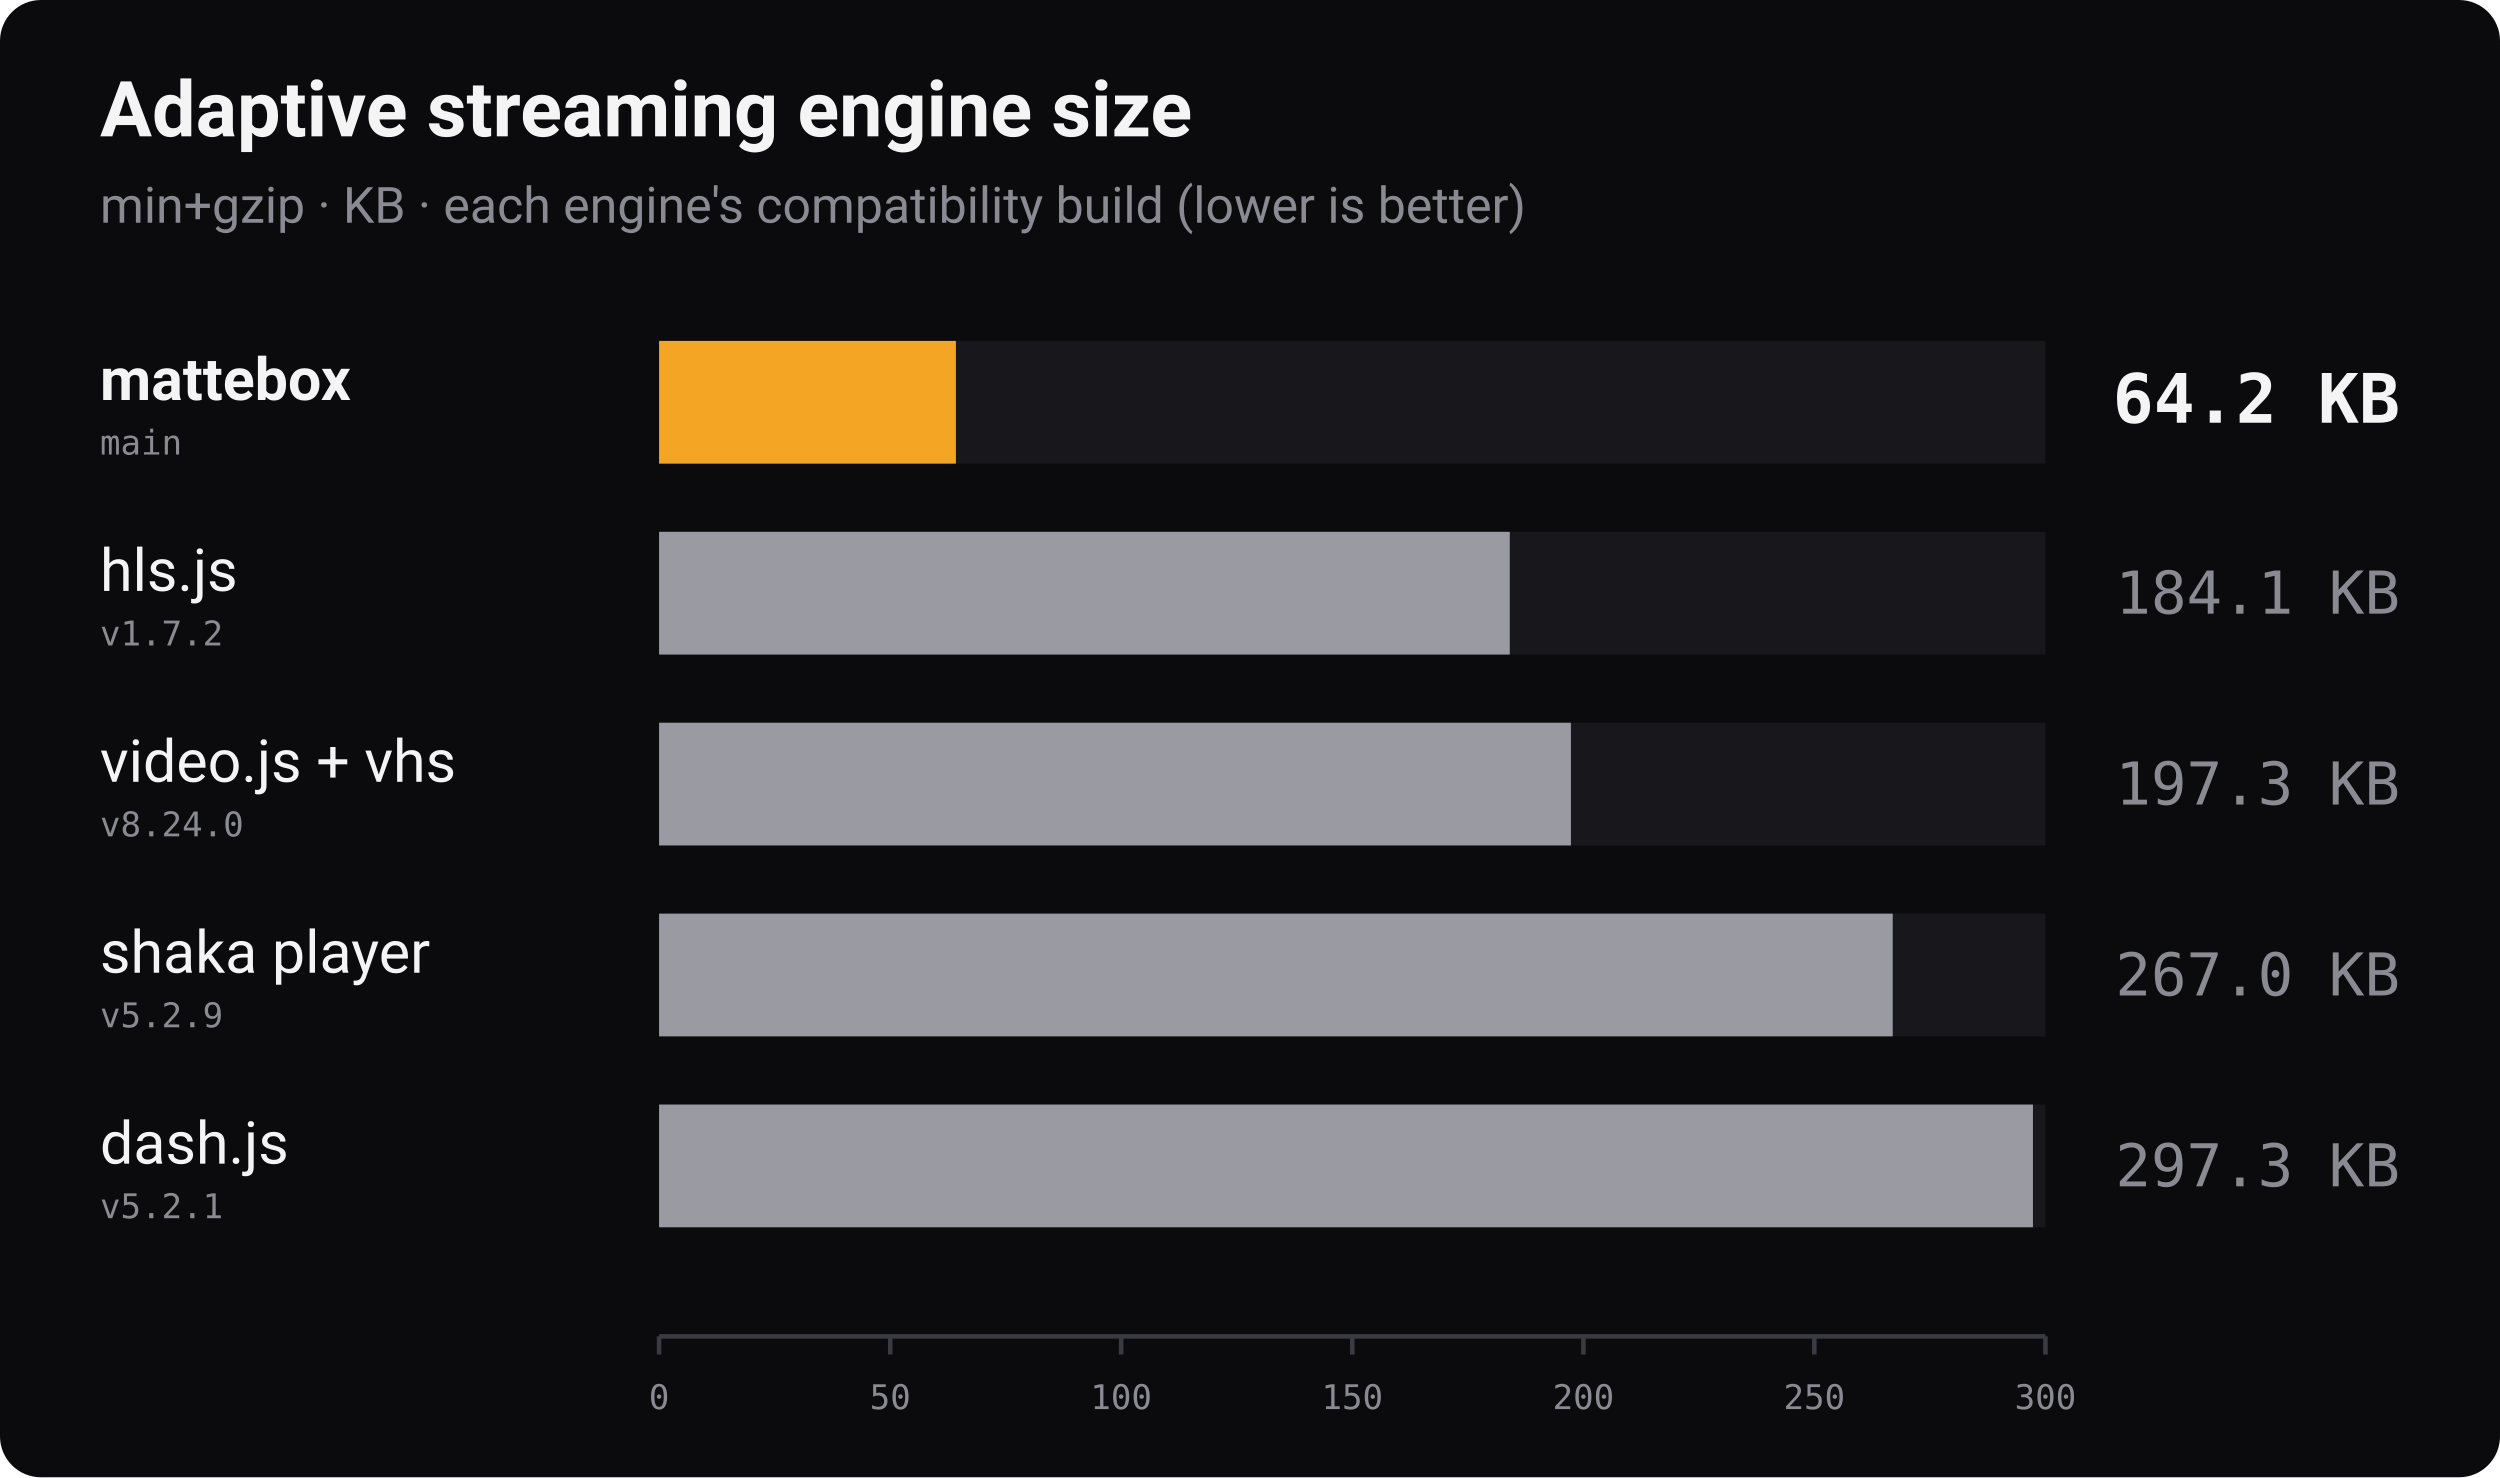
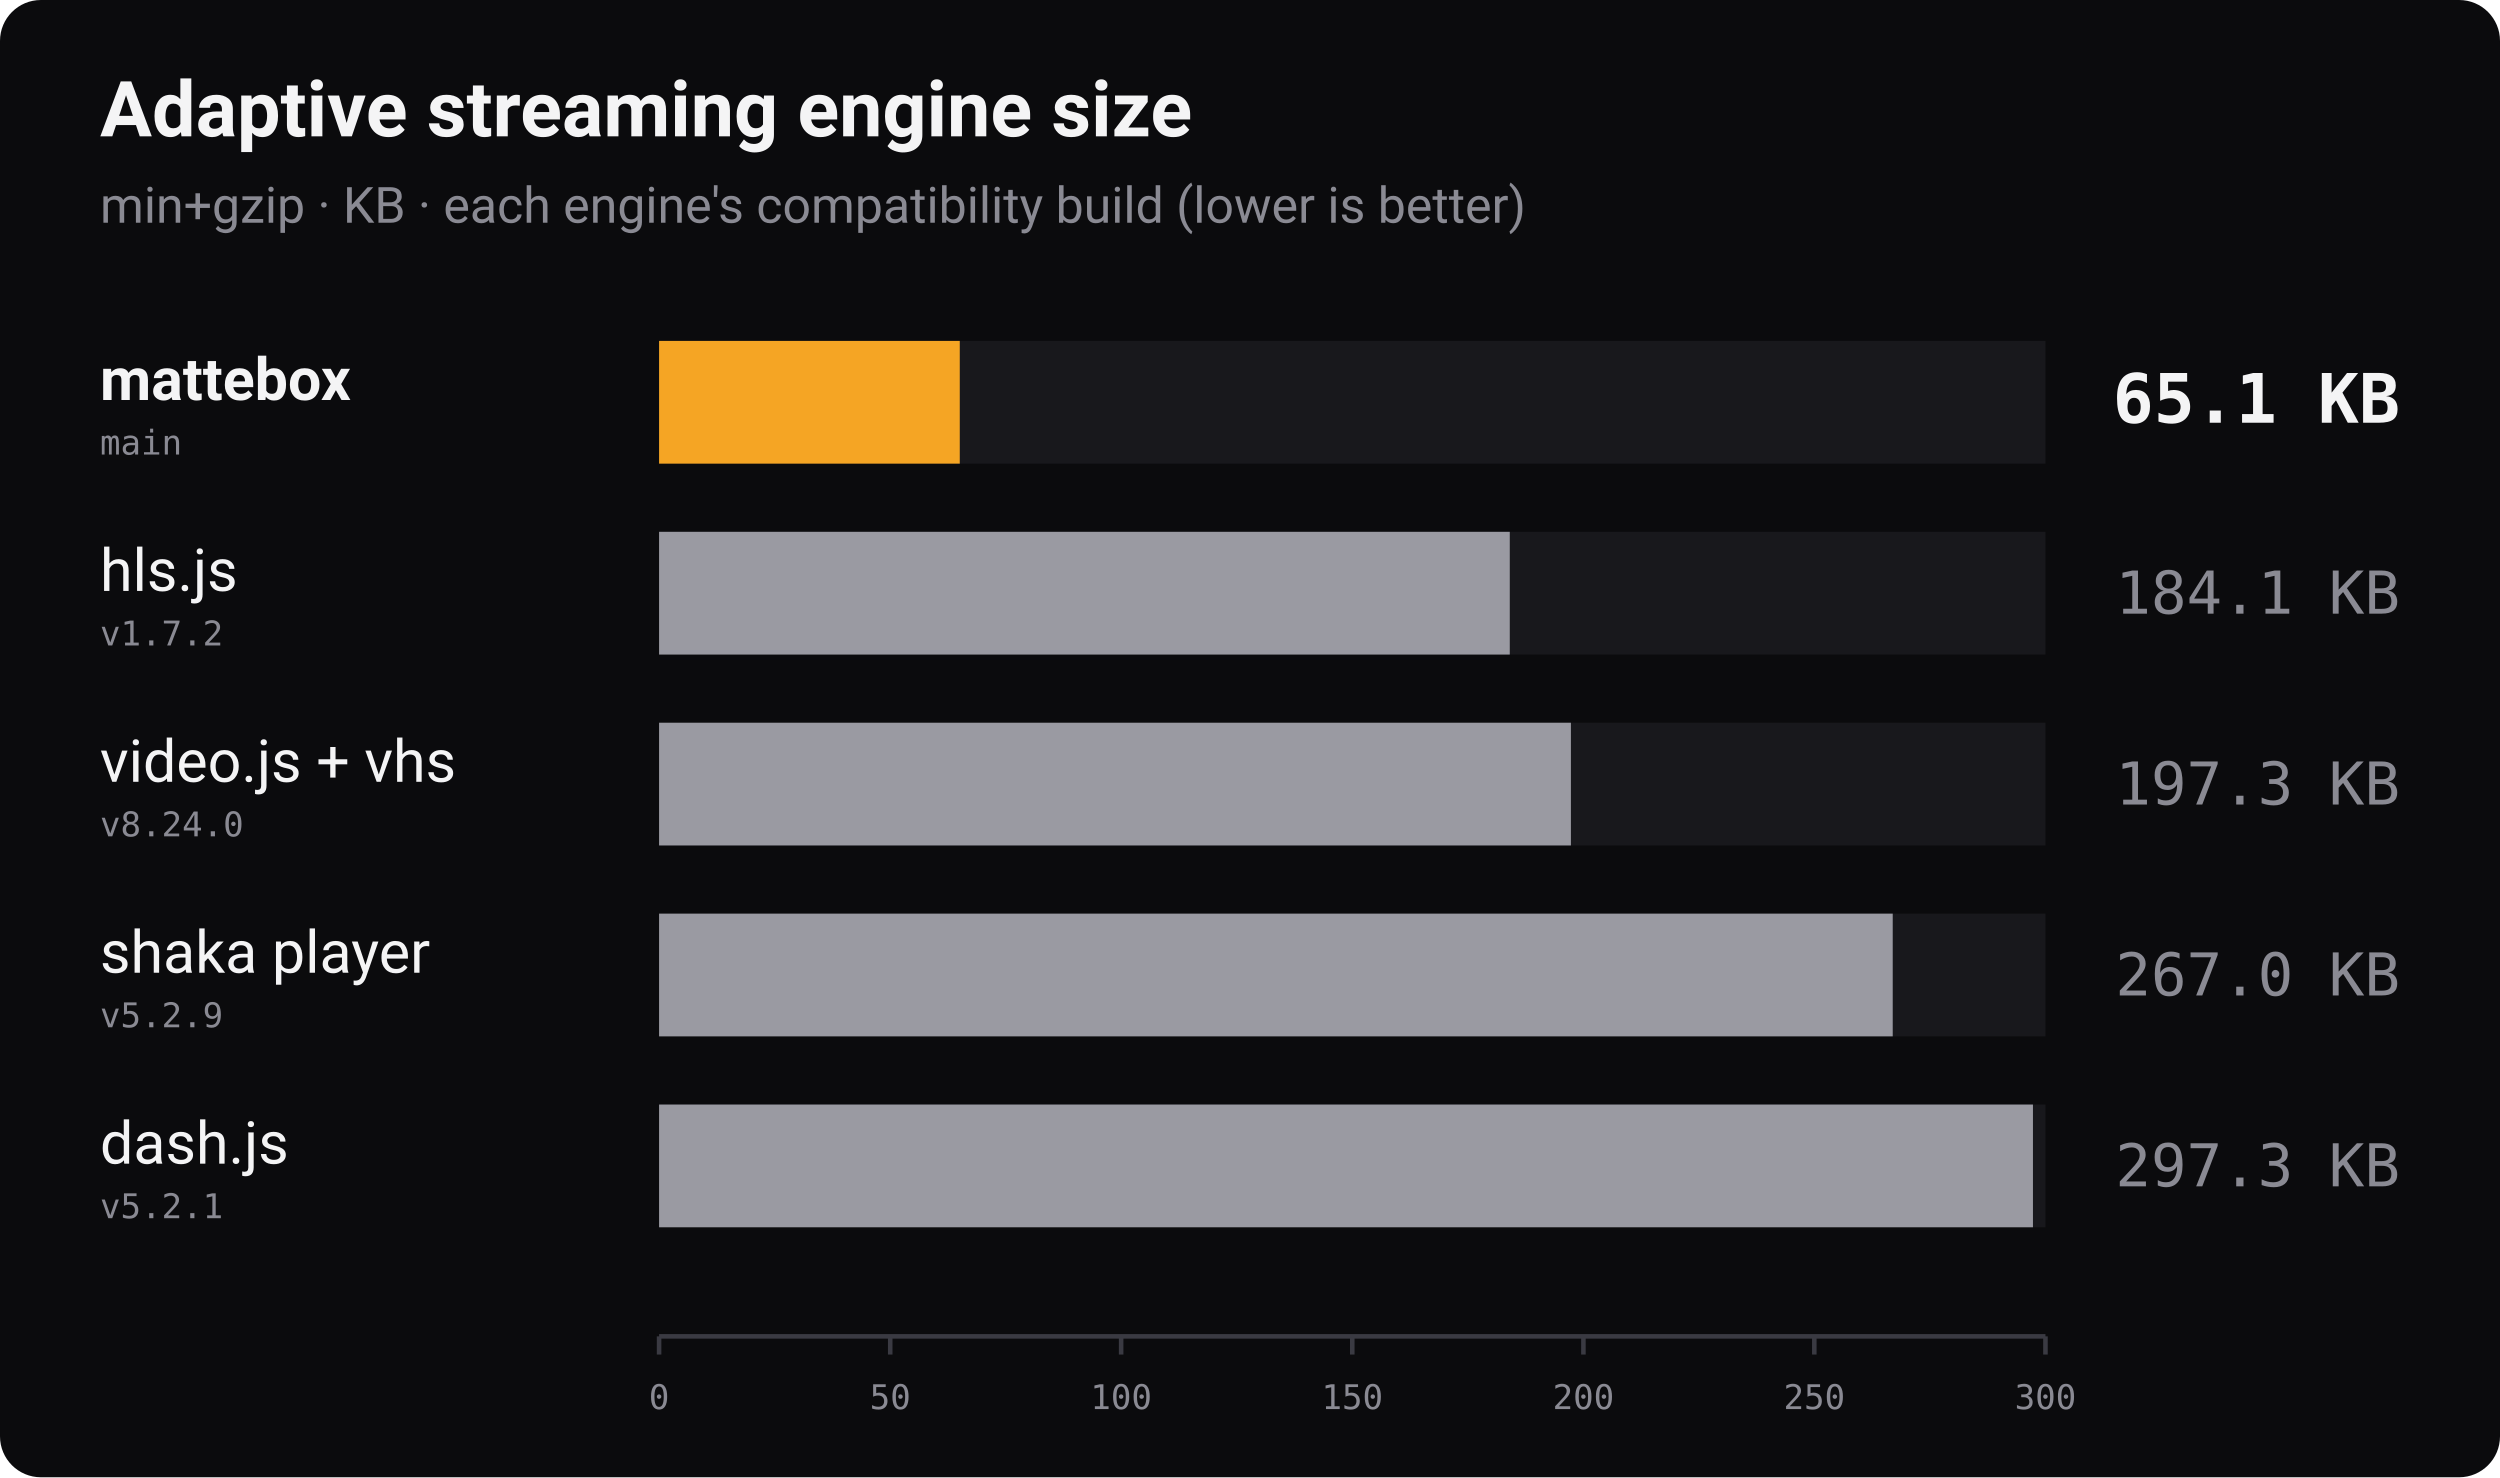
<svg xmlns="http://www.w3.org/2000/svg" width="1100" height="650" viewBox="0 0 1100 650" role="img" aria-label="Bundle size of adaptive streaming players, min+gzip, lower is better">
  <rect width="1100" height="650" rx="18" fill="#0b0b0d" />
  <text x="44" y="60" font-family="-apple-system, 'Segoe UI', Roboto, Helvetica, Arial, sans-serif" font-size="34" font-weight="700" fill="#f4f4f5">Adaptive streaming engine size</text>
  <text x="44" y="98" font-family="-apple-system, 'Segoe UI', Roboto, Helvetica, Arial, sans-serif" font-size="22" fill="#8a8a93">min+gzip · KB · each engine's compatibility build (lower is better)</text>
  <text x="44" y="176" font-family="-apple-system, 'Segoe UI', Roboto, Helvetica, Arial, sans-serif" font-size="26" font-weight="700" fill="#f4f4f5">mattebox</text>
  <text x="44" y="200" font-family="ui-monospace, 'SF Mono', Menlo, Consolas, monospace" font-size="15" fill="#8a8a93">main</text>
  <rect x="290" y="150" width="610" height="54" fill="#18181c" />
-   <rect x="290" y="150" width="130.6" height="54" fill="#f5a524" />
-   <text x="1056" y="186" text-anchor="end" font-family="ui-monospace, 'SF Mono', Menlo, Consolas, monospace" font-size="30" font-weight="700" fill="#f4f4f5">64.2 KB</text>
+   <rect x="290" y="150" width="132.3" height="54" fill="#f5a524" />
+   <text x="1056" y="186" text-anchor="end" font-family="ui-monospace, 'SF Mono', Menlo, Consolas, monospace" font-size="30" font-weight="700" fill="#f4f4f5">65.1 KB</text>
  <text x="44" y="260" font-family="-apple-system, 'Segoe UI', Roboto, Helvetica, Arial, sans-serif" font-size="26" font-weight="400" fill="#f4f4f5">hls.js</text>
  <text x="44" y="284" font-family="ui-monospace, 'SF Mono', Menlo, Consolas, monospace" font-size="15" fill="#8a8a93">v1.7.2</text>
  <rect x="290" y="234" width="610" height="54" fill="#18181c" />
  <rect x="290" y="234" width="374.3" height="54" fill="#9a9aa2" />
  <text x="1056" y="270" text-anchor="end" font-family="ui-monospace, 'SF Mono', Menlo, Consolas, monospace" font-size="26" font-weight="400" fill="#8a8a93">184.1 KB</text>
  <text x="44" y="344" font-family="-apple-system, 'Segoe UI', Roboto, Helvetica, Arial, sans-serif" font-size="26" font-weight="400" fill="#f4f4f5">video.js + vhs</text>
  <text x="44" y="368" font-family="ui-monospace, 'SF Mono', Menlo, Consolas, monospace" font-size="15" fill="#8a8a93">v8.24.0</text>
  <rect x="290" y="318" width="610" height="54" fill="#18181c" />
  <rect x="290" y="318" width="401.2" height="54" fill="#9a9aa2" />
  <text x="1056" y="354" text-anchor="end" font-family="ui-monospace, 'SF Mono', Menlo, Consolas, monospace" font-size="26" font-weight="400" fill="#8a8a93">197.3 KB</text>
  <text x="44" y="428" font-family="-apple-system, 'Segoe UI', Roboto, Helvetica, Arial, sans-serif" font-size="26" font-weight="400" fill="#f4f4f5">shaka player</text>
  <text x="44" y="452" font-family="ui-monospace, 'SF Mono', Menlo, Consolas, monospace" font-size="15" fill="#8a8a93">v5.2.9</text>
  <rect x="290" y="402" width="610" height="54" fill="#18181c" />
  <rect x="290" y="402" width="542.8" height="54" fill="#9a9aa2" />
  <text x="1056" y="438" text-anchor="end" font-family="ui-monospace, 'SF Mono', Menlo, Consolas, monospace" font-size="26" font-weight="400" fill="#8a8a93">267.0 KB</text>
  <text x="44" y="512" font-family="-apple-system, 'Segoe UI', Roboto, Helvetica, Arial, sans-serif" font-size="26" font-weight="400" fill="#f4f4f5">dash.js</text>
  <text x="44" y="536" font-family="ui-monospace, 'SF Mono', Menlo, Consolas, monospace" font-size="15" fill="#8a8a93">v5.2.1</text>
  <rect x="290" y="486" width="610" height="54" fill="#18181c" />
  <rect x="290" y="486" width="604.5" height="54" fill="#9a9aa2" />
  <text x="1056" y="522" text-anchor="end" font-family="ui-monospace, 'SF Mono', Menlo, Consolas, monospace" font-size="26" font-weight="400" fill="#8a8a93">297.3 KB</text>
  <line x1="290" y1="588" x2="900" y2="588" stroke="#3a3a42" stroke-width="2" />
  <line x1="290.0" y1="588" x2="290.0" y2="596" stroke="#3a3a42" stroke-width="2" />
  <text x="290.0" y="620" text-anchor="middle" font-family="ui-monospace, 'SF Mono', Menlo, Consolas, monospace" font-size="15" fill="#8a8a93">0</text>
  <line x1="391.7" y1="588" x2="391.7" y2="596" stroke="#3a3a42" stroke-width="2" />
  <text x="391.7" y="620" text-anchor="middle" font-family="ui-monospace, 'SF Mono', Menlo, Consolas, monospace" font-size="15" fill="#8a8a93">50</text>
  <line x1="493.3" y1="588" x2="493.3" y2="596" stroke="#3a3a42" stroke-width="2" />
  <text x="493.3" y="620" text-anchor="middle" font-family="ui-monospace, 'SF Mono', Menlo, Consolas, monospace" font-size="15" fill="#8a8a93">100</text>
  <line x1="595.0" y1="588" x2="595.0" y2="596" stroke="#3a3a42" stroke-width="2" />
  <text x="595.0" y="620" text-anchor="middle" font-family="ui-monospace, 'SF Mono', Menlo, Consolas, monospace" font-size="15" fill="#8a8a93">150</text>
  <line x1="696.7" y1="588" x2="696.7" y2="596" stroke="#3a3a42" stroke-width="2" />
  <text x="696.7" y="620" text-anchor="middle" font-family="ui-monospace, 'SF Mono', Menlo, Consolas, monospace" font-size="15" fill="#8a8a93">200</text>
  <line x1="798.3" y1="588" x2="798.3" y2="596" stroke="#3a3a42" stroke-width="2" />
  <text x="798.3" y="620" text-anchor="middle" font-family="ui-monospace, 'SF Mono', Menlo, Consolas, monospace" font-size="15" fill="#8a8a93">250</text>
  <line x1="900.0" y1="588" x2="900.0" y2="596" stroke="#3a3a42" stroke-width="2" />
  <text x="900.0" y="620" text-anchor="middle" font-family="ui-monospace, 'SF Mono', Menlo, Consolas, monospace" font-size="15" fill="#8a8a93">300</text>
</svg>
